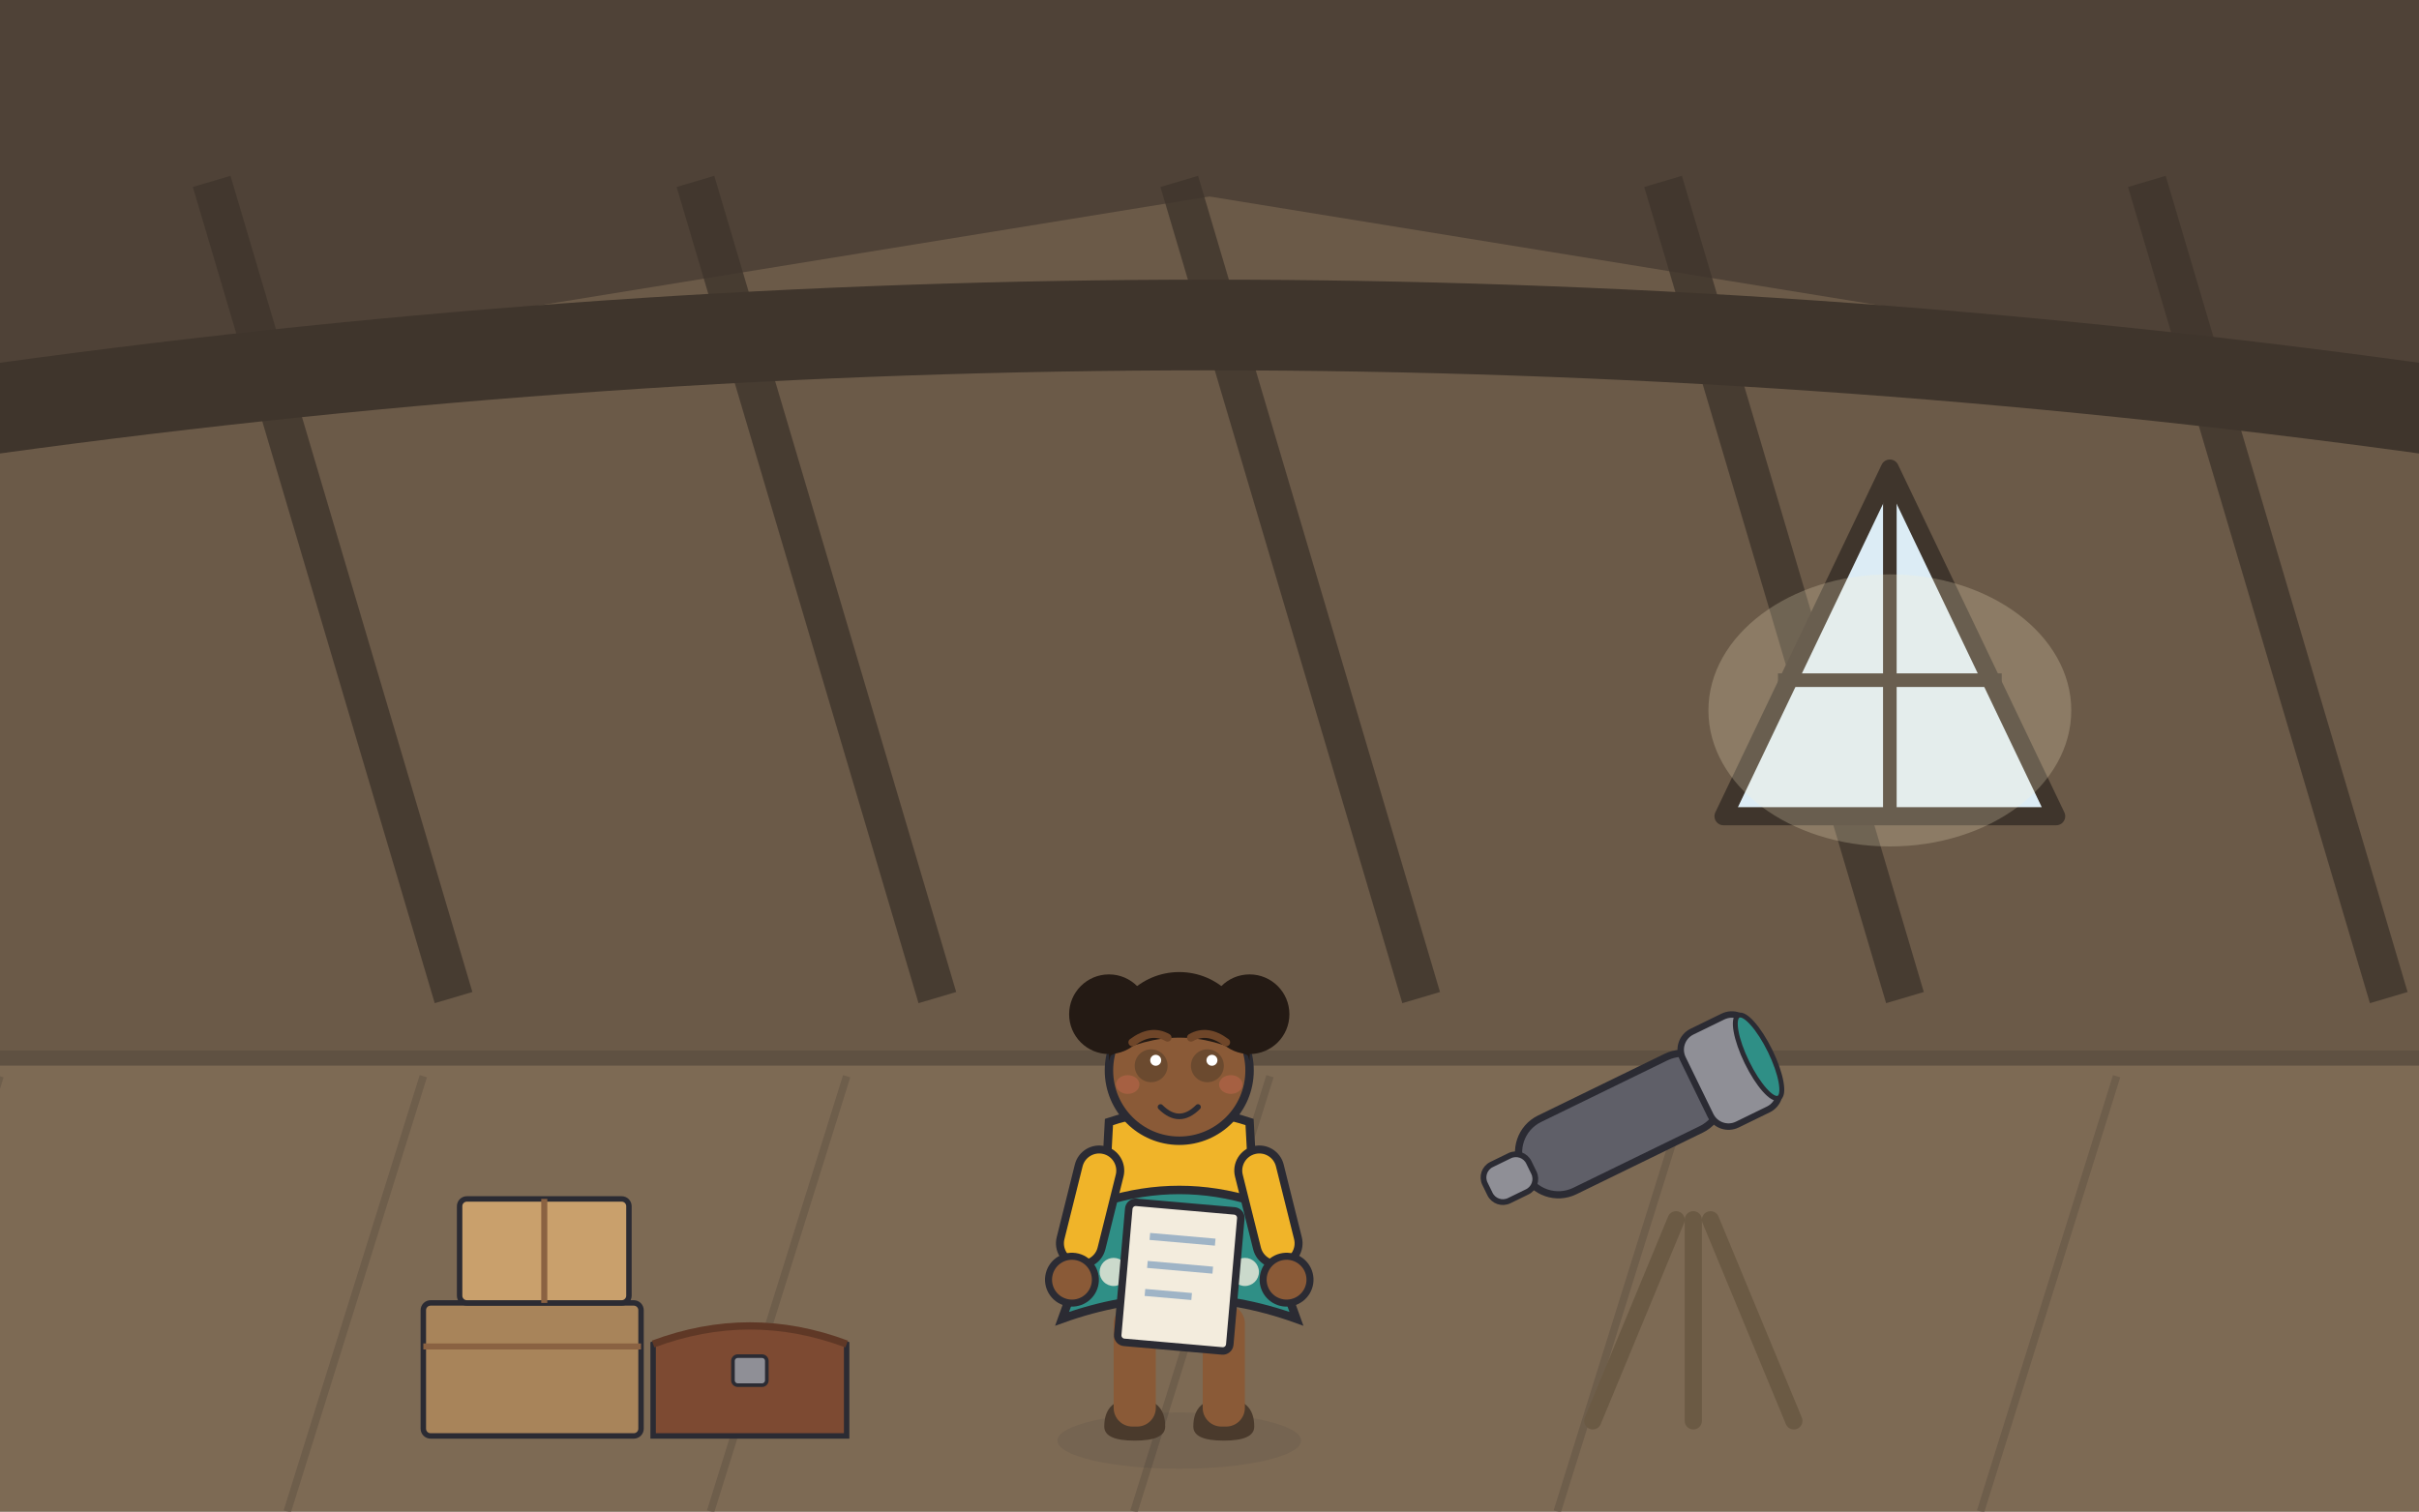
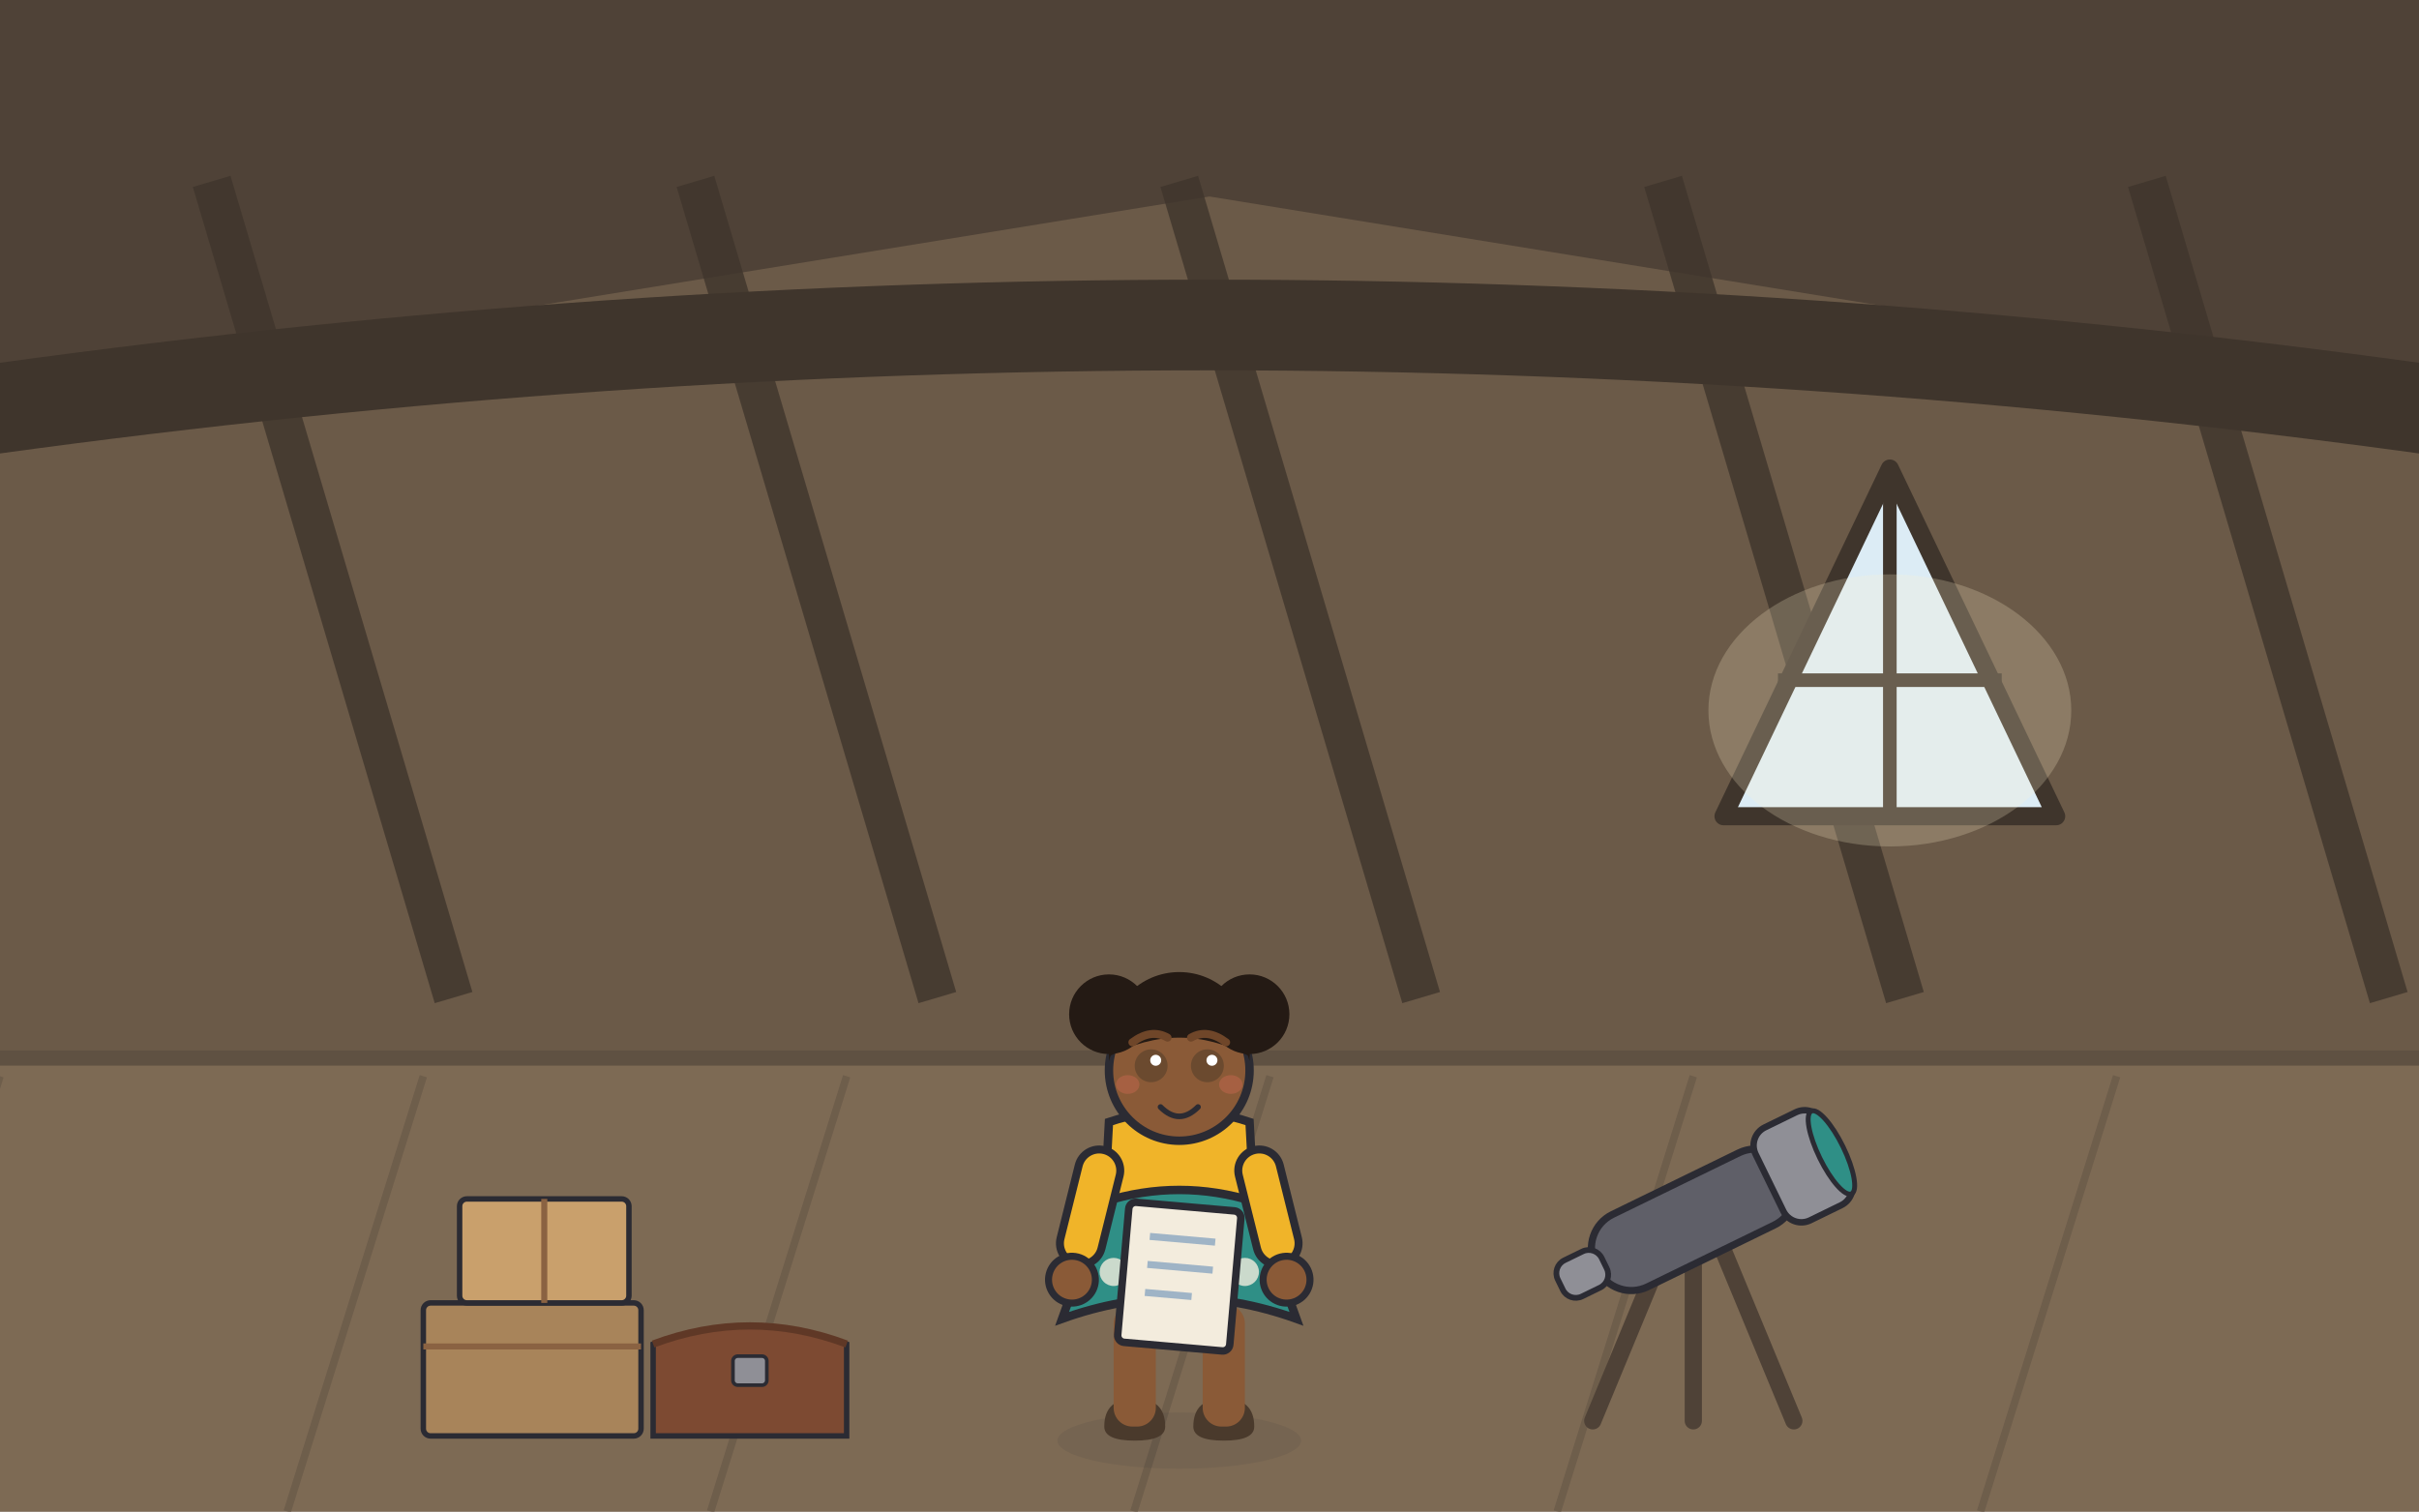
<svg xmlns="http://www.w3.org/2000/svg" viewBox="0 0 1600 1000" role="img">
  <style>
@media (prefers-reduced-motion: no-preference) {
  .anim-idle { animation: idle 3.8s ease-in-out infinite alternate; }
  @keyframes idle { from { transform: translateY(0); } to { transform: translateY(-6px); } }
  .anim-tail { transform-box: fill-box; transform-origin: 100% 20%; animation: tail 2.6s ease-in-out infinite alternate; }
  @keyframes tail { from { transform: rotate(-6deg); } to { transform: rotate(8deg); } }
  .anim-blink { transform-box: fill-box; transform-origin: center; animation: blink 5.2s infinite; }
  @keyframes blink { 0%, 93%, 100% { transform: scaleY(1); } 95%, 97% { transform: scaleY(0.12); } }
  .anim-glow { transform-box: fill-box; transform-origin: center; animation: glow 4.2s ease-in-out infinite alternate; }
  @keyframes glow { from { transform: scale(1); opacity: 0.5; } to { transform: scale(1.08); opacity: 0.75; } }
  .anim-shimmer { animation: shimmer 5s ease-in-out infinite alternate; }
  @keyframes shimmer { from { opacity: 0.62; } to { opacity: 0.92; } }
  .anim-grass { transform-box: fill-box; transform-origin: 50% 100%; animation: sway 3.2s ease-in-out infinite alternate; }
  .anim-canopy { transform-box: fill-box; transform-origin: 50% 100%; animation: sway 5.6s ease-in-out infinite alternate; }
  @keyframes sway { from { transform: rotate(-1.8deg); } to { transform: rotate(2.2deg); } }
  .anim-rain { animation: rainfall 1.15s linear infinite; }
  @keyframes rainfall { from { transform: translateY(-32px); opacity: 0.85; } 75% { opacity: 0.55; } to { transform: translateY(72px); opacity: 0; } }
  .anim-ripple { transform-box: fill-box; transform-origin: center; animation: ripple 3.4s ease-in-out infinite alternate; }
  @keyframes ripple { from { transform: scale(1); opacity: 0.8; } to { transform: scale(1.18); opacity: 0.55; } }
  .anim-drip { animation: drip 1s ease-in infinite; }
  @keyframes drip { from { transform: translateY(-12px); opacity: 0.95; } to { transform: translateY(28px); opacity: 0; } }
  .anim-flow { stroke-dasharray: 26 20; animation: flow 0.8s linear infinite; }
  @keyframes flow { from { stroke-dashoffset: 0; } to { stroke-dashoffset: -46; } }
  .anim-splash { transform-box: fill-box; transform-origin: 50% 100%; animation: splashPulse 1.7s ease-in-out infinite alternate; }
  @keyframes splashPulse { from { transform: scale(0.97); } to { transform: scale(1.05); } }
  .anim-strain { transform-box: fill-box; transform-origin: center; animation: strain 0.9s ease-in-out infinite alternate; }
  @keyframes strain { from { transform: translateX(-5px); } to { transform: translateX(4px); } }
  .anim-float { transform-box: fill-box; transform-origin: center; animation: floaty 2.6s ease-in-out infinite alternate; }
  @keyframes floaty { from { transform: translateY(0) scale(1); } to { transform: translateY(-12px) scale(1.08); } }
  .anim-wave { animation: wave 2.4s ease-in-out infinite; opacity: 0; }
  @keyframes wave { 0% { opacity: 0; } 30% { opacity: 0.9; } 60%, 100% { opacity: 0; } }
  .anim-cloud { animation: cloudDrift 9s ease-in-out infinite alternate; }
  @keyframes cloudDrift { from { transform: translateX(-18px); } to { transform: translateX(22px); } }
  .tap-target { cursor: pointer; }
  .tap-target.tap-play { transform-box: fill-box; transform-origin: 50% 85%; animation: tapWiggle 0.7s ease-in-out; }
  .tap-target[data-tap="puddle"].tap-play { transform-origin: center; animation: tapSplash 0.85s ease-out; }
  .tap-target[data-tap="sun"].tap-play { transform-origin: center; animation: tapPulse 0.6s ease-in-out; }
  .tap-target[data-tap="tree"].tap-play { transform-origin: 50% 100%; animation: tapShake 0.7s ease-in-out; }
  @keyframes tapWiggle { 0% { transform: rotate(0); } 25% { transform: rotate(-4deg) scale(1.03); } 55% { transform: rotate(3deg) scale(1.04); } 80% { transform: rotate(-1.5deg); } 100% { transform: rotate(0); } }
  @keyframes tapSplash { 0% { transform: scale(1); } 40% { transform: scale(1.06, 0.94); } 70% { transform: scale(0.97, 1.03); } 100% { transform: scale(1); } }
  @keyframes tapPulse { 0% { transform: scale(1); } 50% { transform: scale(1.12); } 100% { transform: scale(1); } }
  @keyframes tapShake { 0% { transform: rotate(0); } 20% { transform: rotate(2.4deg); } 45% { transform: rotate(-2deg); } 70% { transform: rotate(1.2deg); } 100% { transform: rotate(0); } }
  .tap-burst { opacity: 0; }
  .tap-target.tap-play .tap-burst { opacity: 1; }
  .tap-target.tap-play .tap-burst circle { animation: burstUp 0.6s ease-out forwards; }
  @keyframes burstUp { from { transform: translateY(0); opacity: 0.95; } to { transform: translateY(-90px); opacity: 0; } }
}
</style>
  <rect width="1600" height="1000" fill="#6b5a48" />
  <path d="M 0 0 L 800 -60 L 1600 0 L 1600 260 L 800 130 L 0 260 Z" fill="#4f4237" />
  <path d="M 140 120 L 300 660" stroke="#3f352c" stroke-width="26" opacity="0.8" />
  <path d="M 460 120 L 620 660" stroke="#3f352c" stroke-width="26" opacity="0.8" />
  <path d="M 780 120 L 940 660" stroke="#3f352c" stroke-width="26" opacity="0.8" />
  <path d="M 1100 120 L 1260 660" stroke="#3f352c" stroke-width="26" opacity="0.8" />
  <path d="M 1420 120 L 1580 660" stroke="#3f352c" stroke-width="26" opacity="0.8" />
  <path d="M 0 240 q 800 -110 1600 0 L 1600 300 q -800 -110 -1600 0 z" fill="#3f352c" />
  <g transform="translate(1250 430)">
    <path d="M -110 110 L 0 -120 L 110 110 Z" fill="#dcecf5" stroke="#3f352c" stroke-width="12" stroke-linejoin="round" />
    <path d="M 0 -120 v 230 M -74 20 h 148" stroke="#3f352c" stroke-width="9" />
    <g class="anim-glow">
      <ellipse cx="0" cy="40" rx="120" ry="90" fill="#fff3cd" opacity="0.22" />
    </g>
  </g>
  <rect x="0" y="700" width="1600" height="300" fill="#7d6a54" />
  <path d="M 0 700 h 1600" stroke="#5f5142" stroke-width="10" />
  <path d="M 0 712 L -90 1000" stroke="#5f5142" stroke-width="5" opacity="0.5" />
  <path d="M 280 712 L 190 1000" stroke="#5f5142" stroke-width="5" opacity="0.5" />
  <path d="M 560 712 L 470 1000" stroke="#5f5142" stroke-width="5" opacity="0.5" />
  <path d="M 840 712 L 750 1000" stroke="#5f5142" stroke-width="5" opacity="0.5" />
  <path d="M 1120 712 L 1030 1000" stroke="#5f5142" stroke-width="5" opacity="0.5" />
  <path d="M 1400 712 L 1310 1000" stroke="#5f5142" stroke-width="5" opacity="0.5" />
  <g transform="translate(1120 940) scale(0.95)">
-     <path d="M -70 0 L -12 -140 M 70 0 L 12 -140 M 0 0 L 0 -140" stroke="#6b5a44" stroke-width="12" stroke-linecap="round" />
-     <g class="anim-idle" style="animation-duration:4s" transform="rotate(-26)">
-       <rect x="-30" y="-236" width="150" height="56" rx="26" fill="#5f5f68" stroke="#2b2b33" stroke-width="5" />
-       <rect x="104" y="-244" width="52" height="72" rx="14" fill="#8f8f96" stroke="#2b2b33" stroke-width="4.5" />
-       <ellipse cx="152" cy="-208" rx="9" ry="32" fill="#2f8f86" stroke="#2b2b33" stroke-width="3.4" />
-       <rect x="-58" y="-222" width="34" height="28" rx="10" fill="#8f8f96" stroke="#2b2b33" stroke-width="4" />
+     <path d="M -70 0 L -12 -140 M 70 0 L 12 -140 M 0 0 L 0 -140" stroke="#4f4237" stroke-width="12" stroke-linecap="round" />
+     <circle cx="0" cy="-140" r="15" fill="#4f4237" />
+     <g transform="translate(0 -140) rotate(-26)">
+       <g class="anim-idle" style="animation-duration:4s">
+         <g transform="translate(-45 208)">
+           <rect x="-30" y="-236" width="150" height="56" rx="26" fill="#5f5f68" stroke="#2b2b33" stroke-width="5" />
+           <rect x="104" y="-244" width="52" height="72" rx="14" fill="#8f8f96" stroke="#2b2b33" stroke-width="4.5" />
+           <ellipse cx="152" cy="-208" rx="9" ry="32" fill="#2f8f86" stroke="#2b2b33" stroke-width="3.4" />
+           <rect x="-58" y="-222" width="34" height="28" rx="10" fill="#8f8f96" stroke="#2b2b33" stroke-width="4" />
+         </g>
+       </g>
    </g>
  </g>
  <g transform="translate(400 950) scale(0.8)">
    <rect x="-150" y="-110" width="180" height="110" rx="6" fill="#a8845a" stroke="#2b2b33" stroke-width="4.5" />
    <path d="M -150 -74 h 180" stroke="#8a6242" stroke-width="5" />
    <rect x="-120" y="-196" width="140" height="86" rx="6" fill="#c9a06c" stroke="#2b2b33" stroke-width="4.5" />
    <path d="M -50 -196 v 86" stroke="#8a6242" stroke-width="5" />
    <g transform="translate(120 -60)">
      <path d="M -80 60 v -76 q 80 -30 160 0 v 76 z" fill="#7d4a32" stroke="#2b2b33" stroke-width="4.5" />
      <path d="M -80 -16 q 80 -30 160 0" stroke="#5f3826" stroke-width="6" fill="none" />
      <rect x="-14" y="-6" width="28" height="24" rx="4" fill="#8f8f96" stroke="#2b2b33" stroke-width="3" />
    </g>
  </g>
  <g transform="translate(780 950) scale(1.55 1.55)">
    <ellipse cx="0" cy="2" rx="52" ry="12" fill="#2b2b33" opacity="0.10" />
    <g data-figure="amal">
      <g class="anim-idle" style="animation-delay:0.18s">
        <path d="M -32 -4 q 0 -12 13 -12 q 13 0 13 12 q 0 6 -13 6 q -13 0 -13 -6 z" fill="#4a3a2c" />
        <path d="M 6 -4 q 0 -12 13 -12 q 13 0 13 12 q 0 6 -13 6 q -13 0 -13 -6 z" fill="#4a3a2c" />
        <rect x="-28" y="-56" width="18" height="52" rx="8" fill="#8a5a37" />
        <rect x="10" y="-56" width="18" height="52" rx="8" fill="#8a5a37" />
        <path d="M -34 -60 q 34 -12 68 0 l -4 -74 q -30 -10 -60 0 z" fill="#f0b429" stroke="#2b2b33" stroke-width="3.6" />
        <path d="M -50 -50 q 50 -18 100 0 l -18 -50 q -32 -10 -64 0 z" fill="#2f8f86" stroke="#2b2b33" stroke-width="3.6" />
        <circle cx="-28" cy="-70" r="6" fill="#f3ecdd" opacity="0.8" />
        <circle cx="0" cy="-70" r="6" fill="#f3ecdd" opacity="0.8" />
        <circle cx="28" cy="-70" r="6" fill="#f3ecdd" opacity="0.8" />
        <g transform="translate(-32 -122) rotate(14)">
          <rect x="-9" y="0" width="18" height="50" rx="9" fill="#f0b429" stroke="#2b2b33" stroke-width="3.4" />
          <circle cx="0" cy="57" r="10" fill="#8a5a37" stroke="#2b2b33" stroke-width="3" />
        </g>
        <g transform="translate(32 -122) rotate(-14)">
          <rect x="-9" y="0" width="18" height="50" rx="9" fill="#f0b429" stroke="#2b2b33" stroke-width="3.4" />
          <circle cx="0" cy="57" r="10" fill="#8a5a37" stroke="#2b2b33" stroke-width="3" />
        </g>
        <g transform="translate(0 -76)">
          <g transform="translate(0 8) rotate(5)">
            <rect x="-24" y="-30" width="48" height="60" rx="3" fill="#f3ecdd" stroke="#2b2b33" stroke-width="3.2" />
            <path d="M -14 -16 h 28 M -14 -4 h 28 M -14 8 h 20" stroke="#9fb4c6" stroke-width="3" />
          </g>
        </g>
        <g transform="translate(0 -156)">
          <circle cx="0" cy="0" r="30" fill="#8a5a37" stroke="#2b2b33" stroke-width="3.6" />
          <circle cx="-30" cy="-24" r="17" fill="#241a14" />
          <circle cx="30" cy="-24" r="17" fill="#241a14" />
          <path d="M -30 -6 a 30 30 0 0 1 60 0 q -30 -16 -60 0 z" fill="#241a14" />
          <path d="M -30 -4 a 31 31 0 0 1 60 0 l 0 -8 a 30 30 0 0 0 -60 0 z" fill="#241a14" />
          <path d="M -30 2 a 30 30 0 0 0 60 0" fill="none" />
          <g transform="translate(-12 -2)">
            <g class="anim-blink">
              <circle cx="0" cy="0" r="7.02" fill="#6b4a2f" />
              <circle cx="1.95" cy="-2.34" r="2.34" fill="#fff" />
            </g>
          </g>
          <g transform="translate(12 -2)">
            <g class="anim-blink">
              <circle cx="0" cy="0" r="7.02" fill="#6b4a2f" />
              <circle cx="1.95" cy="-2.34" r="2.34" fill="#fff" />
            </g>
          </g>
          <path d="M -20 -12 q 8 -6 15 -2 M 20 -12 q -8 -6 -15 -2" stroke="#6f4629" stroke-width="3.4" fill="none" stroke-linecap="round" />
          <g transform="translate(0 14)">
            <path d="M -8 1.6 q 8 8 16 0" stroke="#2b2b33" stroke-width="2.4" fill="none" stroke-linecap="round" />
          </g>
          <ellipse cx="-22" cy="6" rx="5" ry="4" fill="#e8705c" opacity="0.30" />
          <ellipse cx="22" cy="6" rx="5" ry="4" fill="#e8705c" opacity="0.30" />
        </g>
      </g>
    </g>
  </g>
</svg>
